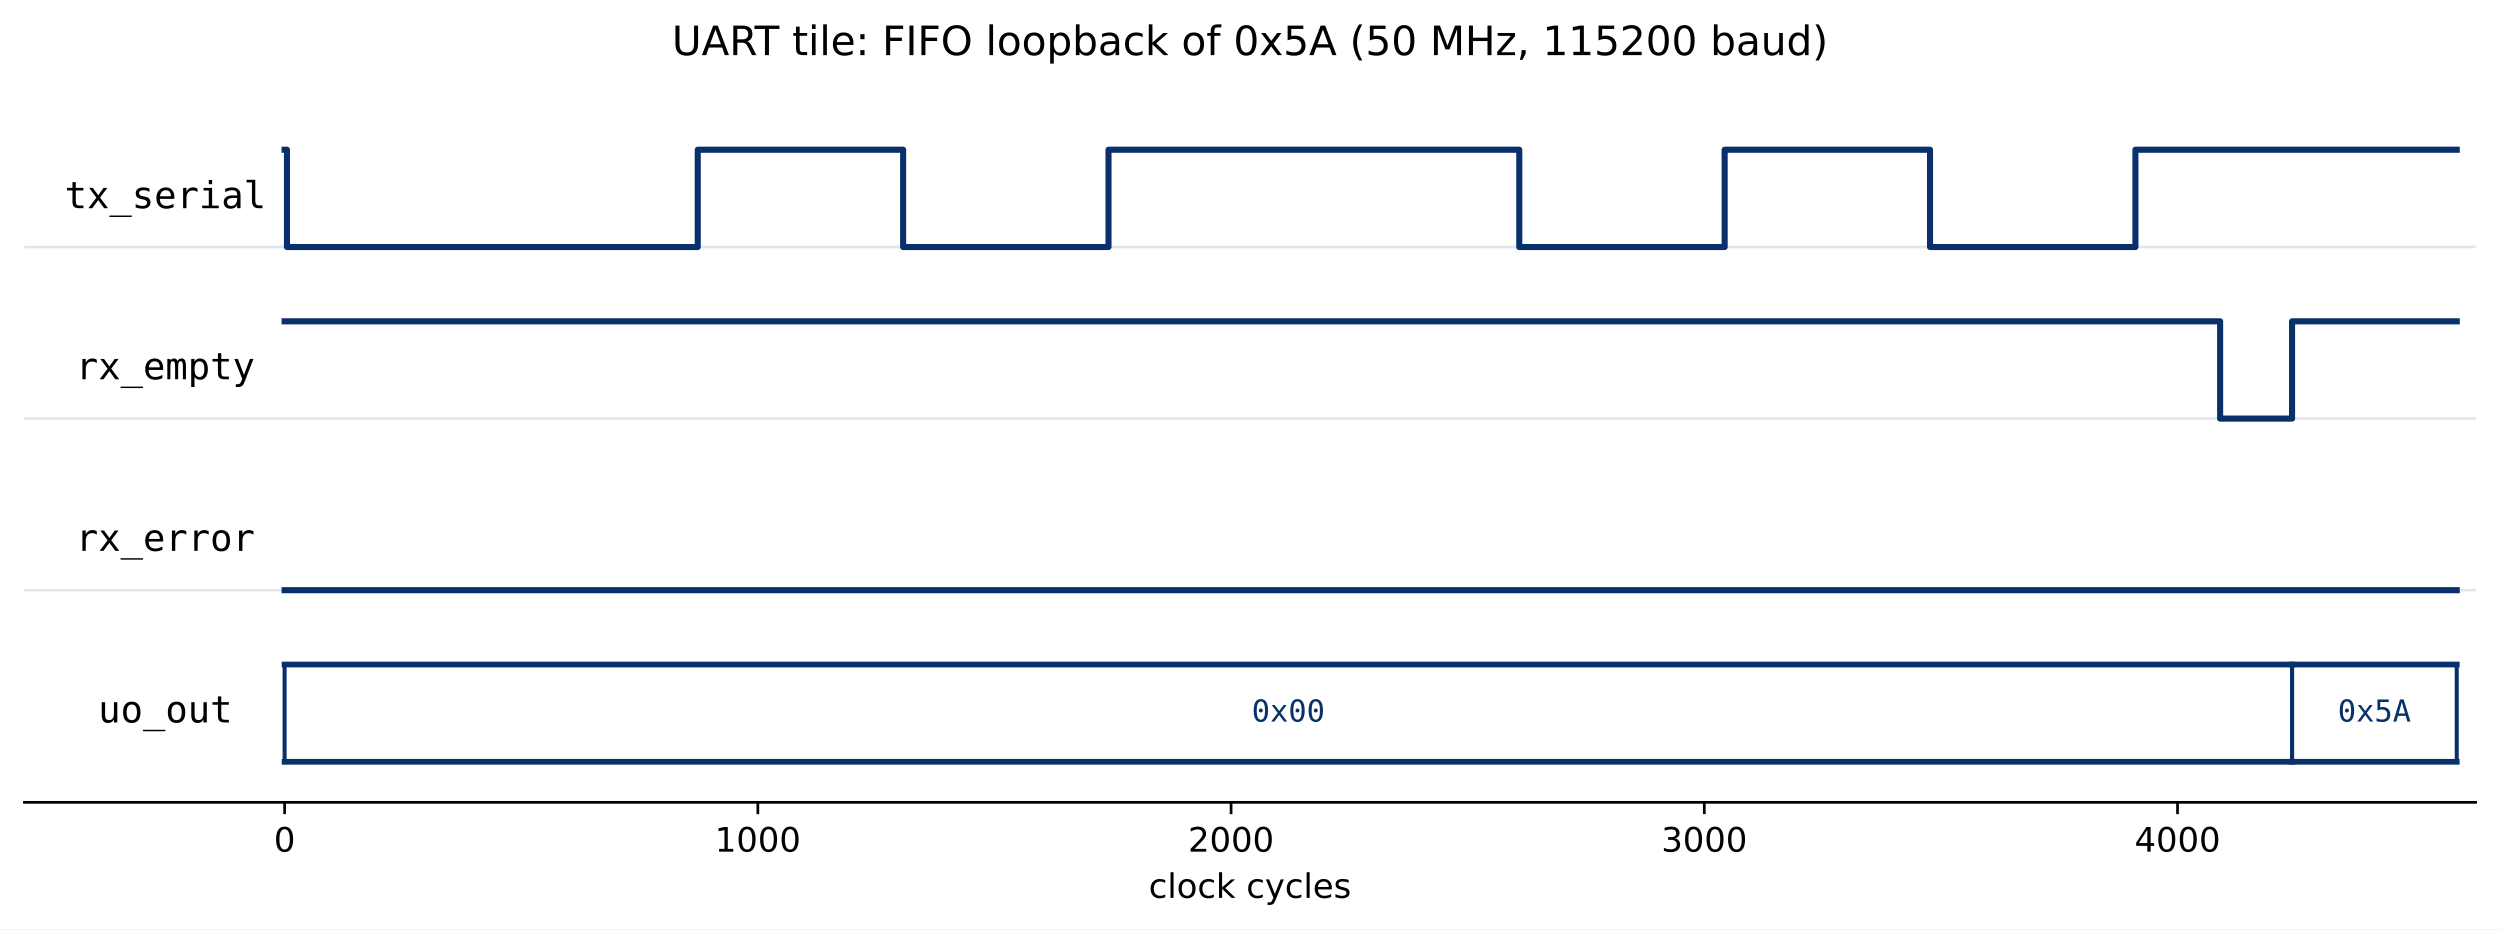
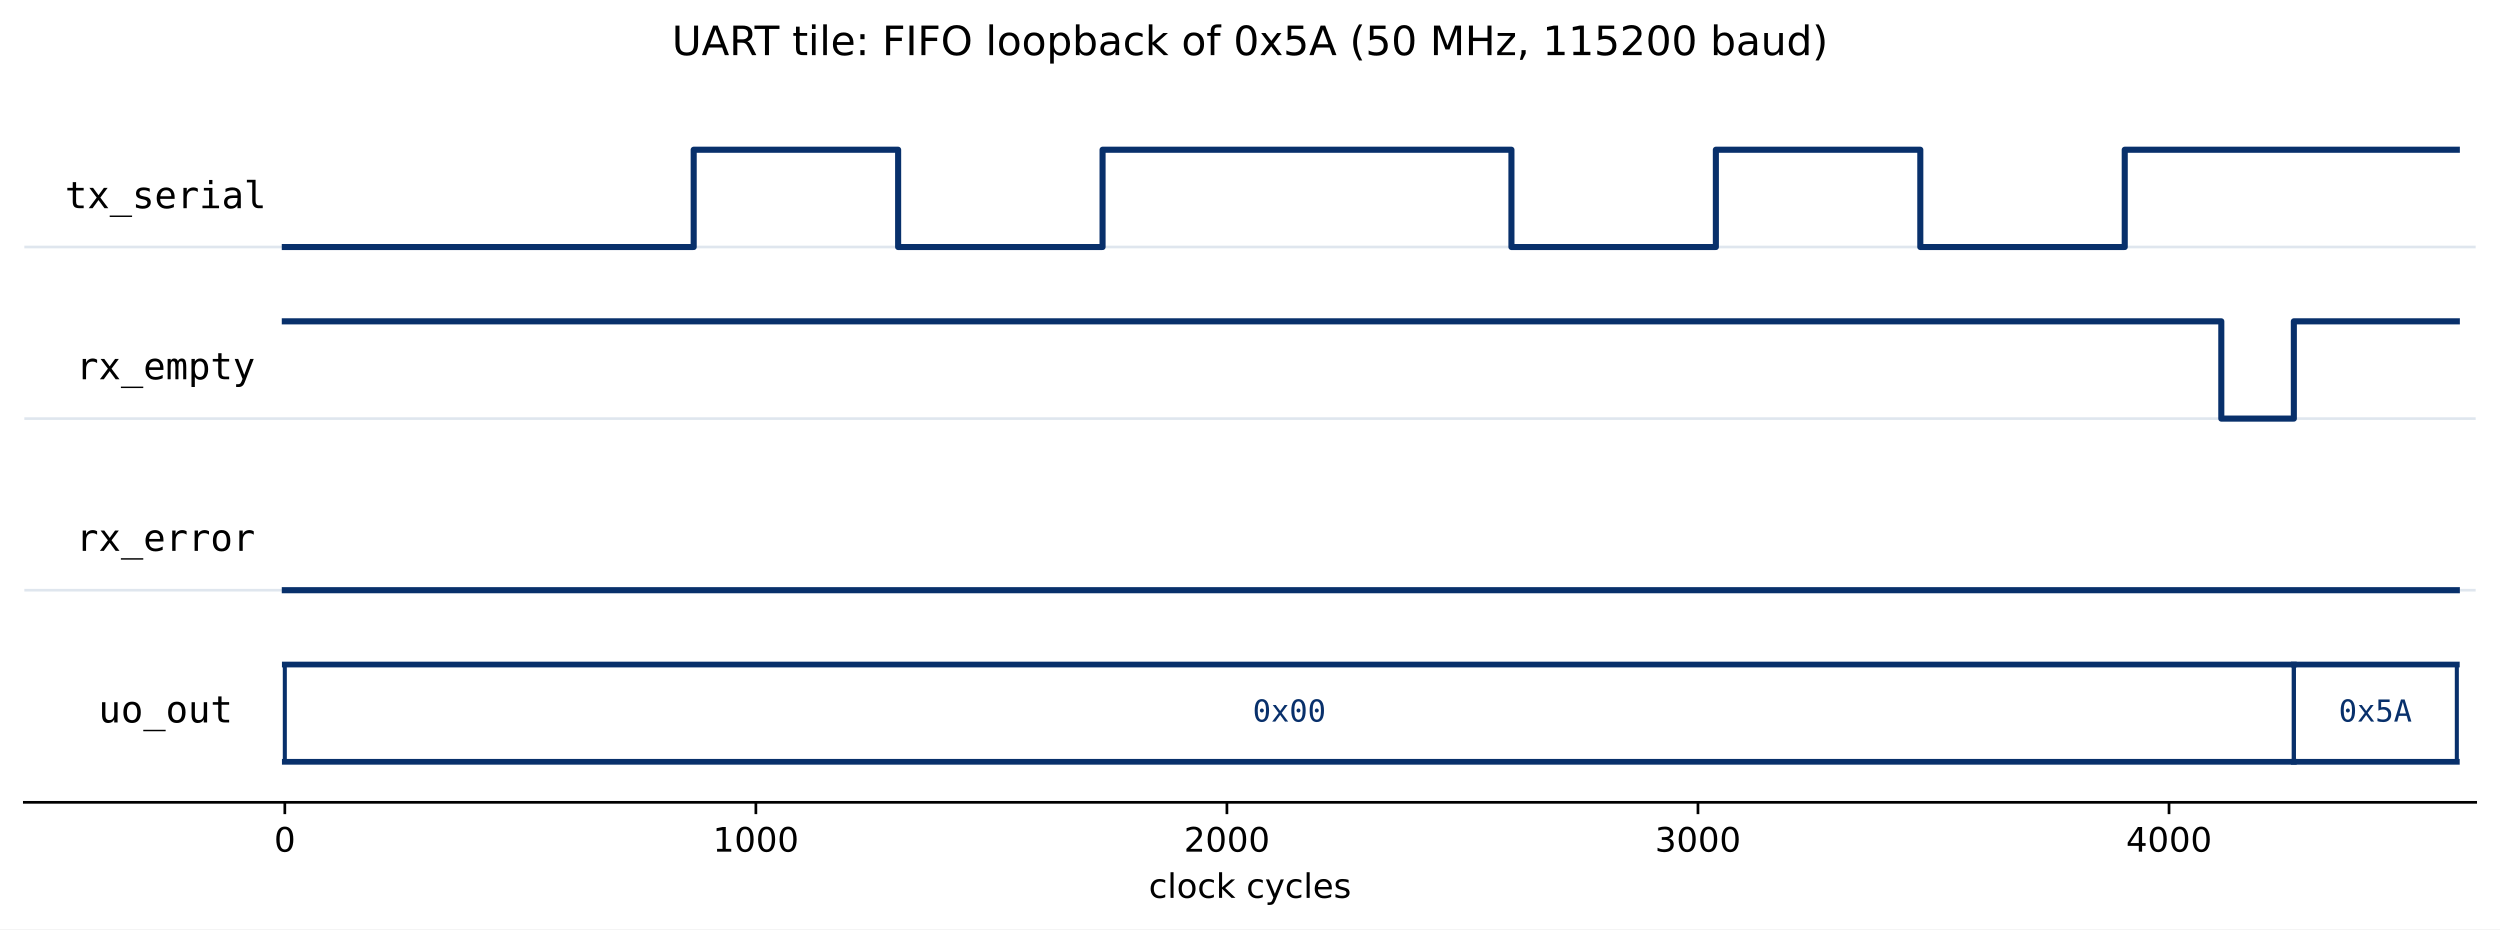
<svg xmlns="http://www.w3.org/2000/svg" xmlns:xlink="http://www.w3.org/1999/xlink" width="739.8pt" height="274.982pt" viewBox="0 0 739.8 274.982" version="1.1">
  <defs>
    <style type="text/css">*{stroke-linejoin: round; stroke-linecap: butt}</style>
  </defs>
  <g id="figure_1">
    <g id="patch_1">
      <path d="M 0 274.982  L 739.8 274.982  L 739.8 0  L 0 0  z " style="fill: #ffffff" />
    </g>
    <g id="axes_1">
      <g id="patch_2">
        <path d="M 7.2 237.425  L 732.6 237.425  L 732.6 22.318  L 7.2 22.318  z " style="fill: #ffffff" />
      </g>
      <g id="line2d_1">
-         <path d="M 7.2 73.096  L 732.6 73.096  " clip-path="url(#p953e796ac9)" style="fill: none; stroke: #dfe6ee; stroke-width: 0.8; stroke-linecap: square" />
+         <path d="M 7.2 73.096  L 732.6 73.096  " clip-path="url(#pb3fdb157d9)" style="fill: none; stroke: #dfe6ee; stroke-width: 0.8; stroke-linecap: square" />
      </g>
      <g id="line2d_2">
-         <path d="M 7.2 123.874  L 732.6 123.874  " clip-path="url(#p953e796ac9)" style="fill: none; stroke: #dfe6ee; stroke-width: 0.8; stroke-linecap: square" />
+         <path d="M 7.2 123.874  L 732.6 123.874  " clip-path="url(#pb3fdb157d9)" style="fill: none; stroke: #dfe6ee; stroke-width: 0.8; stroke-linecap: square" />
      </g>
      <g id="line2d_3">
-         <path d="M 7.2 174.652  L 732.6 174.652  " clip-path="url(#p953e796ac9)" style="fill: none; stroke: #dfe6ee; stroke-width: 0.8; stroke-linecap: square" />
+         <path d="M 7.2 174.652  L 732.6 174.652  " clip-path="url(#pb3fdb157d9)" style="fill: none; stroke: #dfe6ee; stroke-width: 0.8; stroke-linecap: square" />
      </g>
      <g id="matplotlib.axis_1">
        <g id="xtick_1">
          <g id="line2d_4">
            <defs>
-               <path id="m24710c2bec" d="M 0 0  L 0 3.5  " style="stroke: #000000; stroke-width: 0.8" />
+               <path id="m937bf68485" d="M 0 0  L 0 3.5  " style="stroke: #000000; stroke-width: 0.8" />
            </defs>
            <g>
-               <use xlink:href="#m24710c2bec" x="84.221" y="237.425" style="stroke: #000000; stroke-width: 0.8" />
+               <use xlink:href="#m937bf68485" x="84.284" y="237.425" style="stroke: #000000; stroke-width: 0.8" />
            </g>
          </g>
          <g id="text_1">
-             <g transform="translate(81.03999 252.0238) scale(0.1 -0.1)">
+             <g transform="translate(81.10295 252.0238) scale(0.1 -0.1)">
              <defs>
                <path id="DejaVuSans-30" d="M 2034 4250  Q 1547 4250 1301 3770  Q 1056 3291 1056 2328  Q 1056 1369 1301 889  Q 1547 409 2034 409  Q 2525 409 2770 889  Q 3016 1369 3016 2328  Q 3016 3291 2770 3770  Q 2525 4250 2034 4250  z M 2034 4750  Q 2819 4750 3233 4129  Q 3647 3509 3647 2328  Q 3647 1150 3233 529  Q 2819 -91 2034 -91  Q 1250 -91 836 529  Q 422 1150 422 2328  Q 422 3509 836 4129  Q 1250 4750 2034 4750  z " transform="scale(0.015625)" />
              </defs>
              <use xlink:href="#DejaVuSans-30" />
            </g>
          </g>
        </g>
        <g id="xtick_2">
          <g id="line2d_5">
            <g>
-               <use xlink:href="#m24710c2bec" x="224.26" y="237.425" style="stroke: #000000; stroke-width: 0.8" />
+               <use xlink:href="#m937bf68485" x="223.677" y="237.425" style="stroke: #000000; stroke-width: 0.8" />
            </g>
          </g>
          <g id="text_2">
-             <g transform="translate(211.5348 252.0238) scale(0.1 -0.1)">
+             <g transform="translate(210.952 252.0238) scale(0.1 -0.1)">
              <defs>
                <path id="DejaVuSans-31" d="M 794 531  L 1825 531  L 1825 4091  L 703 3866  L 703 4441  L 1819 4666  L 2450 4666  L 2450 531  L 3481 531  L 3481 0  L 794 0  L 794 531  z " transform="scale(0.015625)" />
              </defs>
              <use xlink:href="#DejaVuSans-31" />
              <use xlink:href="#DejaVuSans-30" transform="translate(63.62305 0)" />
              <use xlink:href="#DejaVuSans-30" transform="translate(127.2461 0)" />
              <use xlink:href="#DejaVuSans-30" transform="translate(190.8691 0)" />
            </g>
          </g>
        </g>
        <g id="xtick_3">
          <g id="line2d_6">
            <g>
-               <use xlink:href="#m24710c2bec" x="364.298" y="237.425" style="stroke: #000000; stroke-width: 0.8" />
+               <use xlink:href="#m937bf68485" x="363.07" y="237.425" style="stroke: #000000; stroke-width: 0.8" />
            </g>
          </g>
          <g id="text_3">
-             <g transform="translate(351.5735 252.0238) scale(0.1 -0.1)">
+             <g transform="translate(350.3448 252.0238) scale(0.1 -0.1)">
              <defs>
                <path id="DejaVuSans-32" d="M 1228 531  L 3431 531  L 3431 0  L 469 0  L 469 531  Q 828 903 1448 1529  Q 2069 2156 2228 2338  Q 2531 2678 2651 2914  Q 2772 3150 2772 3378  Q 2772 3750 2511 3984  Q 2250 4219 1831 4219  Q 1534 4219 1204 4116  Q 875 4013 500 3803  L 500 4441  Q 881 4594 1212 4672  Q 1544 4750 1819 4750  Q 2544 4750 2975 4387  Q 3406 4025 3406 3419  Q 3406 3131 3298 2873  Q 3191 2616 2906 2266  Q 2828 2175 2409 1742  Q 1991 1309 1228 531  z " transform="scale(0.015625)" />
              </defs>
              <use xlink:href="#DejaVuSans-32" />
              <use xlink:href="#DejaVuSans-30" transform="translate(63.62305 0)" />
              <use xlink:href="#DejaVuSans-30" transform="translate(127.2461 0)" />
              <use xlink:href="#DejaVuSans-30" transform="translate(190.8691 0)" />
            </g>
          </g>
        </g>
        <g id="xtick_4">
          <g id="line2d_7">
            <g>
-               <use xlink:href="#m24710c2bec" x="504.337" y="237.425" style="stroke: #000000; stroke-width: 0.8" />
+               <use xlink:href="#m937bf68485" x="502.463" y="237.425" style="stroke: #000000; stroke-width: 0.8" />
            </g>
          </g>
          <g id="text_4">
-             <g transform="translate(491.6121 252.0238) scale(0.1 -0.1)">
+             <g transform="translate(489.7375 252.0238) scale(0.1 -0.1)">
              <defs>
                <path id="DejaVuSans-33" d="M 2597 2516  Q 3050 2419 3304 2112  Q 3559 1806 3559 1356  Q 3559 666 3084 287  Q 2609 -91 1734 -91  Q 1441 -91 1130 -33  Q 819 25 488 141  L 488 750  Q 750 597 1062 519  Q 1375 441 1716 441  Q 2309 441 2620 675  Q 2931 909 2931 1356  Q 2931 1769 2642 2001  Q 2353 2234 1838 2234  L 1294 2234  L 1294 2753  L 1863 2753  Q 2328 2753 2575 2939  Q 2822 3125 2822 3475  Q 2822 3834 2567 4026  Q 2313 4219 1838 4219  Q 1578 4219 1281 4162  Q 984 4106 628 3988  L 628 4550  Q 988 4650 1302 4700  Q 1616 4750 1894 4750  Q 2613 4750 3031 4423  Q 3450 4097 3450 3541  Q 3450 3153 3228 2886  Q 3006 2619 2597 2516  z " transform="scale(0.015625)" />
              </defs>
              <use xlink:href="#DejaVuSans-33" />
              <use xlink:href="#DejaVuSans-30" transform="translate(63.62305 0)" />
              <use xlink:href="#DejaVuSans-30" transform="translate(127.2461 0)" />
              <use xlink:href="#DejaVuSans-30" transform="translate(190.8691 0)" />
            </g>
          </g>
        </g>
        <g id="xtick_5">
          <g id="line2d_8">
            <g>
-               <use xlink:href="#m24710c2bec" x="644.376" y="237.425" style="stroke: #000000; stroke-width: 0.8" />
+               <use xlink:href="#m937bf68485" x="641.855" y="237.425" style="stroke: #000000; stroke-width: 0.8" />
            </g>
          </g>
          <g id="text_5">
-             <g transform="translate(631.6507 252.0238) scale(0.1 -0.1)">
+             <g transform="translate(629.1303 252.0238) scale(0.1 -0.1)">
              <defs>
                <path id="DejaVuSans-34" d="M 2419 4116  L 825 1625  L 2419 1625  L 2419 4116  z M 2253 4666  L 3047 4666  L 3047 1625  L 3713 1625  L 3713 1100  L 3047 1100  L 3047 0  L 2419 0  L 2419 1100  L 313 1100  L 313 1709  L 2253 4666  z " transform="scale(0.015625)" />
              </defs>
              <use xlink:href="#DejaVuSans-34" />
              <use xlink:href="#DejaVuSans-30" transform="translate(63.62305 0)" />
              <use xlink:href="#DejaVuSans-30" transform="translate(127.2461 0)" />
              <use xlink:href="#DejaVuSans-30" transform="translate(190.8691 0)" />
            </g>
          </g>
        </g>
        <g id="text_6">
          <g transform="translate(339.9406 265.7019) scale(0.1 -0.1)">
            <defs>
              <path id="DejaVuSans-63" d="M 3122 3366  L 3122 2828  Q 2878 2963 2633 3030  Q 2388 3097 2138 3097  Q 1578 3097 1268 2742  Q 959 2388 959 1747  Q 959 1106 1268 751  Q 1578 397 2138 397  Q 2388 397 2633 464  Q 2878 531 3122 666  L 3122 134  Q 2881 22 2623 -34  Q 2366 -91 2075 -91  Q 1284 -91 818 406  Q 353 903 353 1747  Q 353 2603 823 3093  Q 1294 3584 2113 3584  Q 2378 3584 2631 3529  Q 2884 3475 3122 3366  z " transform="scale(0.015625)" />
              <path id="DejaVuSans-6c" d="M 603 4863  L 1178 4863  L 1178 0  L 603 0  L 603 4863  z " transform="scale(0.015625)" />
              <path id="DejaVuSans-6f" d="M 1959 3097  Q 1497 3097 1228 2736  Q 959 2375 959 1747  Q 959 1119 1226 758  Q 1494 397 1959 397  Q 2419 397 2687 759  Q 2956 1122 2956 1747  Q 2956 2369 2687 2733  Q 2419 3097 1959 3097  z M 1959 3584  Q 2709 3584 3137 3096  Q 3566 2609 3566 1747  Q 3566 888 3137 398  Q 2709 -91 1959 -91  Q 1206 -91 779 398  Q 353 888 353 1747  Q 353 2609 779 3096  Q 1206 3584 1959 3584  z " transform="scale(0.015625)" />
              <path id="DejaVuSans-6b" d="M 581 4863  L 1159 4863  L 1159 1991  L 2875 3500  L 3609 3500  L 1753 1863  L 3688 0  L 2938 0  L 1159 1709  L 1159 0  L 581 0  L 581 4863  z " transform="scale(0.015625)" />
              <path id="DejaVuSans-20" transform="scale(0.015625)" />
              <path id="DejaVuSans-79" d="M 2059 -325  Q 1816 -950 1584 -1140  Q 1353 -1331 966 -1331  L 506 -1331  L 506 -850  L 844 -850  Q 1081 -850 1212 -737  Q 1344 -625 1503 -206  L 1606 56  L 191 3500  L 800 3500  L 1894 763  L 2988 3500  L 3597 3500  L 2059 -325  z " transform="scale(0.015625)" />
              <path id="DejaVuSans-65" d="M 3597 1894  L 3597 1613  L 953 1613  Q 991 1019 1311 708  Q 1631 397 2203 397  Q 2534 397 2845 478  Q 3156 559 3463 722  L 3463 178  Q 3153 47 2828 -22  Q 2503 -91 2169 -91  Q 1331 -91 842 396  Q 353 884 353 1716  Q 353 2575 817 3079  Q 1281 3584 2069 3584  Q 2775 3584 3186 3129  Q 3597 2675 3597 1894  z M 3022 2063  Q 3016 2534 2758 2815  Q 2500 3097 2075 3097  Q 1594 3097 1305 2825  Q 1016 2553 972 2059  L 3022 2063  z " transform="scale(0.015625)" />
              <path id="DejaVuSans-73" d="M 2834 3397  L 2834 2853  Q 2591 2978 2328 3040  Q 2066 3103 1784 3103  Q 1356 3103 1142 2972  Q 928 2841 928 2578  Q 928 2378 1081 2264  Q 1234 2150 1697 2047  L 1894 2003  Q 2506 1872 2764 1633  Q 3022 1394 3022 966  Q 3022 478 2636 193  Q 2250 -91 1575 -91  Q 1294 -91 989 -36  Q 684 19 347 128  L 347 722  Q 666 556 975 473  Q 1284 391 1588 391  Q 1994 391 2212 530  Q 2431 669 2431 922  Q 2431 1156 2273 1281  Q 2116 1406 1581 1522  L 1381 1569  Q 847 1681 609 1914  Q 372 2147 372 2553  Q 372 3047 722 3315  Q 1072 3584 1716 3584  Q 2034 3584 2315 3537  Q 2597 3491 2834 3397  z " transform="scale(0.015625)" />
            </defs>
            <use xlink:href="#DejaVuSans-63" />
            <use xlink:href="#DejaVuSans-6c" transform="translate(54.98047 0)" />
            <use xlink:href="#DejaVuSans-6f" transform="translate(82.76367 0)" />
            <use xlink:href="#DejaVuSans-63" transform="translate(143.9453 0)" />
            <use xlink:href="#DejaVuSans-6b" transform="translate(198.9258 0)" />
            <use xlink:href="#DejaVuSans-20" transform="translate(256.8359 0)" />
            <use xlink:href="#DejaVuSans-63" transform="translate(288.623 0)" />
            <use xlink:href="#DejaVuSans-79" transform="translate(343.6035 0)" />
            <use xlink:href="#DejaVuSans-63" transform="translate(402.7832 0)" />
            <use xlink:href="#DejaVuSans-6c" transform="translate(457.7637 0)" />
            <use xlink:href="#DejaVuSans-65" transform="translate(485.5469 0)" />
            <use xlink:href="#DejaVuSans-73" transform="translate(547.0703 0)" />
          </g>
        </g>
      </g>
      <g id="matplotlib.axis_2" />
      <g id="patch_3">
        <path d="M 7.2 237.425  L 732.6 237.425  " style="fill: none; stroke: #000000; stroke-width: 0.8; stroke-linejoin: miter; stroke-linecap: square" />
      </g>
      <g id="line2d_9">
-         <path d="M 84.221 44.309  L 84.921 44.309  L 84.921 73.096  L 206.475 73.096  L 206.475 44.309  L 267.252 44.309  L 267.252 73.096  L 328.028 73.096  L 328.028 44.309  L 449.582 44.309  L 449.582 73.096  L 510.359 73.096  L 510.359 44.309  L 571.135 44.309  L 571.135 73.096  L 631.912 73.096  L 631.912 44.309  L 726.998 44.309  L 726.998 44.309  " clip-path="url(#p953e796ac9)" style="fill: none; stroke: #08306b; stroke-width: 1.8; stroke-linecap: square" />
+         <path d="M 84.284 73.096  L 205.277 73.096  L 205.277 44.309  L 265.774 44.309  L 265.774 73.096  L 326.27 73.096  L 326.27 44.309  L 447.263 44.309  L 447.263 73.096  L 507.759 73.096  L 507.759 44.309  L 568.256 44.309  L 568.256 73.096  L 628.752 73.096  L 628.752 44.309  L 727.024 44.309  L 727.024 44.309  " clip-path="url(#pb3fdb157d9)" style="fill: none; stroke: #08306b; stroke-width: 1.8; stroke-linecap: square" />
      </g>
      <g id="line2d_10">
-         <path d="M 84.221 95.087  L 656.979 95.087  L 656.979 123.874  L 678.265 123.874  L 678.265 95.087  L 726.998 95.087  L 726.998 95.087  " clip-path="url(#p953e796ac9)" style="fill: none; stroke: #08306b; stroke-width: 1.8; stroke-linecap: square" />
+         <path d="M 84.284 95.087  L 657.328 95.087  L 657.328 123.874  L 678.794 123.874  L 678.794 95.087  L 727.024 95.087  L 727.024 95.087  " clip-path="url(#pb3fdb157d9)" style="fill: none; stroke: #08306b; stroke-width: 1.8; stroke-linecap: square" />
      </g>
      <g id="line2d_11">
-         <path d="M 84.221 174.652  L 726.998 174.652  L 726.998 174.652  " clip-path="url(#p953e796ac9)" style="fill: none; stroke: #08306b; stroke-width: 1.8; stroke-linecap: square" />
+         <path d="M 84.284 174.652  L 727.024 174.652  L 727.024 174.652  " clip-path="url(#pb3fdb157d9)" style="fill: none; stroke: #08306b; stroke-width: 1.8; stroke-linecap: square" />
      </g>
      <g id="line2d_12">
-         <path d="M 84.221 196.643  L 678.265 196.643  " clip-path="url(#p953e796ac9)" style="fill: none; stroke: #08306b; stroke-width: 1.7; stroke-linecap: square" />
+         <path d="M 84.284 196.643  L 678.794 196.643  " clip-path="url(#pb3fdb157d9)" style="fill: none; stroke: #08306b; stroke-width: 1.7; stroke-linecap: square" />
      </g>
      <g id="line2d_13">
-         <path d="M 84.221 225.43  L 678.265 225.43  " clip-path="url(#p953e796ac9)" style="fill: none; stroke: #08306b; stroke-width: 1.7; stroke-linecap: square" />
+         <path d="M 84.284 225.43  L 678.794 225.43  " clip-path="url(#pb3fdb157d9)" style="fill: none; stroke: #08306b; stroke-width: 1.7; stroke-linecap: square" />
      </g>
      <g id="line2d_14">
-         <path d="M 84.221 225.43  L 84.221 196.643  " clip-path="url(#p953e796ac9)" style="fill: none; stroke: #08306b; stroke-width: 1.2; stroke-linecap: square" />
+         <path d="M 84.284 225.43  L 84.284 196.643  " clip-path="url(#pb3fdb157d9)" style="fill: none; stroke: #08306b; stroke-width: 1.2; stroke-linecap: square" />
      </g>
      <g id="line2d_15">
-         <path d="M 678.265 225.43  L 678.265 196.643  " clip-path="url(#p953e796ac9)" style="fill: none; stroke: #08306b; stroke-width: 1.2; stroke-linecap: square" />
+         <path d="M 678.794 225.43  L 678.794 196.643  " clip-path="url(#pb3fdb157d9)" style="fill: none; stroke: #08306b; stroke-width: 1.2; stroke-linecap: square" />
      </g>
      <g id="text_7">
-         <g style="fill: #08306b" transform="translate(370.4066 213.5441) scale(0.09 -0.09)">
+         <g style="fill: #08306b" transform="translate(370.7027 213.5441) scale(0.09 -0.09)">
          <defs>
            <path id="DejaVuSansMono-30" d="M 1509 2344  Q 1509 2516 1629 2641  Q 1750 2766 1919 2766  Q 2094 2766 2219 2641  Q 2344 2516 2344 2344  Q 2344 2169 2220 2047  Q 2097 1925 1919 1925  Q 1744 1925 1626 2044  Q 1509 2163 1509 2344  z M 1925 4250  Q 1484 4250 1267 3775  Q 1050 3300 1050 2328  Q 1050 1359 1267 884  Q 1484 409 1925 409  Q 2369 409 2586 884  Q 2803 1359 2803 2328  Q 2803 3300 2586 3775  Q 2369 4250 1925 4250  z M 1925 4750  Q 2672 4750 3055 4137  Q 3438 3525 3438 2328  Q 3438 1134 3055 521  Q 2672 -91 1925 -91  Q 1178 -91 797 521  Q 416 1134 416 2328  Q 416 3525 797 4137  Q 1178 4750 1925 4750  z " transform="scale(0.015625)" />
            <path id="DejaVuSansMono-78" d="M 3494 3500  L 2241 1825  L 3616 0  L 2950 0  L 1925 1403  L 903 0  L 238 0  L 1613 1825  L 359 3500  L 997 3500  L 1925 2234  L 2847 3500  L 3494 3500  z " transform="scale(0.015625)" />
          </defs>
          <use xlink:href="#DejaVuSansMono-30" />
          <use xlink:href="#DejaVuSansMono-78" transform="translate(60.20508 0)" />
          <use xlink:href="#DejaVuSansMono-30" transform="translate(120.4102 0)" />
          <use xlink:href="#DejaVuSansMono-30" transform="translate(180.6152 0)" />
        </g>
      </g>
      <g id="line2d_16">
-         <path d="M 678.265 196.643  L 726.998 196.643  " clip-path="url(#p953e796ac9)" style="fill: none; stroke: #08306b; stroke-width: 1.7; stroke-linecap: square" />
+         <path d="M 678.794 196.643  L 727.024 196.643  " clip-path="url(#pb3fdb157d9)" style="fill: none; stroke: #08306b; stroke-width: 1.7; stroke-linecap: square" />
      </g>
      <g id="line2d_17">
-         <path d="M 678.265 225.43  L 726.998 225.43  " clip-path="url(#p953e796ac9)" style="fill: none; stroke: #08306b; stroke-width: 1.7; stroke-linecap: square" />
+         <path d="M 678.794 225.43  L 727.024 225.43  " clip-path="url(#pb3fdb157d9)" style="fill: none; stroke: #08306b; stroke-width: 1.7; stroke-linecap: square" />
      </g>
      <g id="line2d_18">
-         <path d="M 678.265 225.43  L 678.265 196.643  " clip-path="url(#p953e796ac9)" style="fill: none; stroke: #08306b; stroke-width: 1.2; stroke-linecap: square" />
+         <path d="M 678.794 225.43  L 678.794 196.643  " clip-path="url(#pb3fdb157d9)" style="fill: none; stroke: #08306b; stroke-width: 1.2; stroke-linecap: square" />
      </g>
      <g id="line2d_19">
-         <path d="M 726.998 225.43  L 726.998 196.643  " clip-path="url(#p953e796ac9)" style="fill: none; stroke: #08306b; stroke-width: 1.2; stroke-linecap: square" />
+         <path d="M 727.024 225.43  L 727.024 196.643  " clip-path="url(#pb3fdb157d9)" style="fill: none; stroke: #08306b; stroke-width: 1.2; stroke-linecap: square" />
      </g>
      <g id="text_8">
-         <g style="fill: #08306b" transform="translate(691.7952 213.5441) scale(0.09 -0.09)">
+         <g style="fill: #08306b" transform="translate(692.0728 213.5441) scale(0.09 -0.09)">
          <defs>
            <path id="DejaVuSansMono-35" d="M 647 4666  L 3009 4666  L 3009 4134  L 1222 4134  L 1222 2988  Q 1356 3038 1492 3061  Q 1628 3084 1766 3084  Q 2491 3084 2916 2656  Q 3341 2228 3341 1497  Q 3341 759 2895 334  Q 2450 -91 1678 -91  Q 1306 -91 998 -41  Q 691 9 447 109  L 447 750  Q 734 594 1025 517  Q 1316 441 1619 441  Q 2141 441 2423 716  Q 2706 991 2706 1497  Q 2706 1997 2414 2275  Q 2122 2553 1600 2553  Q 1347 2553 1106 2495  Q 866 2438 647 2322  L 647 4666  z " transform="scale(0.015625)" />
            <path id="DejaVuSansMono-41" d="M 1925 4109  L 1259 1722  L 2591 1722  L 1925 4109  z M 1544 4666  L 2309 4666  L 3738 0  L 3084 0  L 2741 1216  L 1106 1216  L 769 0  L 116 0  L 1544 4666  z " transform="scale(0.015625)" />
          </defs>
          <use xlink:href="#DejaVuSansMono-30" />
          <use xlink:href="#DejaVuSansMono-78" transform="translate(60.20508 0)" />
          <use xlink:href="#DejaVuSansMono-35" transform="translate(120.4102 0)" />
          <use xlink:href="#DejaVuSansMono-41" transform="translate(180.6152 0)" />
        </g>
      </g>
      <g id="text_9">
-         <g transform="translate(19.13096 61.61399) scale(0.11 -0.11)">
+         <g transform="translate(19.21729 61.61399) scale(0.11 -0.11)">
          <defs>
            <path id="DejaVuSansMono-74" d="M 1919 4494  L 1919 3500  L 3225 3500  L 3225 3053  L 1919 3053  L 1919 1153  Q 1919 766 2066 612  Q 2213 459 2578 459  L 3225 459  L 3225 0  L 2522 0  Q 1875 0 1609 259  Q 1344 519 1344 1153  L 1344 3053  L 409 3053  L 409 3500  L 1344 3500  L 1344 4494  L 1919 4494  z " transform="scale(0.015625)" />
            <path id="DejaVuSansMono-5f" d="M 3853 -1259  L 3853 -1509  L 0 -1509  L 0 -1259  L 3853 -1259  z " transform="scale(0.015625)" />
            <path id="DejaVuSansMono-73" d="M 3041 3378  L 3041 2816  Q 2794 2959 2544 3031  Q 2294 3103 2034 3103  Q 1644 3103 1451 2976  Q 1259 2850 1259 2591  Q 1259 2356 1403 2240  Q 1547 2125 2119 2016  L 2350 1972  Q 2778 1891 2998 1647  Q 3219 1403 3219 1013  Q 3219 494 2850 201  Q 2481 -91 1825 -91  Q 1566 -91 1281 -36  Q 997 19 666 128  L 666 722  Q 988 556 1281 473  Q 1575 391 1838 391  Q 2219 391 2428 545  Q 2638 700 2638 978  Q 2638 1378 1872 1531  L 1847 1538  L 1631 1581  Q 1134 1678 906 1908  Q 678 2138 678 2534  Q 678 3038 1018 3311  Q 1359 3584 1991 3584  Q 2272 3584 2531 3532  Q 2791 3481 3041 3378  z " transform="scale(0.015625)" />
            <path id="DejaVuSansMono-65" d="M 3475 1894  L 3475 1613  L 984 1613  L 984 1594  Q 984 1022 1282 709  Q 1581 397 2125 397  Q 2400 397 2700 484  Q 3000 572 3341 750  L 3341 178  Q 3013 44 2708 -23  Q 2403 -91 2119 -91  Q 1303 -91 843 398  Q 384 888 384 1747  Q 384 2584 834 3084  Q 1284 3584 2034 3584  Q 2703 3584 3089 3131  Q 3475 2678 3475 1894  z M 2900 2063  Q 2888 2569 2661 2833  Q 2434 3097 2009 3097  Q 1594 3097 1325 2822  Q 1056 2547 1006 2059  L 2900 2063  z " transform="scale(0.015625)" />
            <path id="DejaVuSansMono-72" d="M 3609 2778  Q 3425 2922 3234 2987  Q 3044 3053 2816 3053  Q 2278 3053 1993 2715  Q 1709 2378 1709 1741  L 1709 0  L 1131 0  L 1131 3500  L 1709 3500  L 1709 2816  Q 1853 3188 2151 3386  Q 2450 3584 2859 3584  Q 3072 3584 3256 3531  Q 3441 3478 3609 3366  L 3609 2778  z " transform="scale(0.015625)" />
            <path id="DejaVuSansMono-69" d="M 800 3500  L 2272 3500  L 2272 447  L 3413 447  L 3413 0  L 556 0  L 556 447  L 1697 447  L 1697 3053  L 800 3053  L 800 3500  z M 1697 4863  L 2272 4863  L 2272 4134  L 1697 4134  L 1697 4863  z " transform="scale(0.015625)" />
            <path id="DejaVuSansMono-61" d="M 2194 1759  L 2003 1759  Q 1500 1759 1245 1582  Q 991 1406 991 1056  Q 991 741 1181 566  Q 1372 391 1709 391  Q 2184 391 2456 720  Q 2728 1050 2731 1631  L 2731 1759  L 2194 1759  z M 3309 1997  L 3309 0  L 2731 0  L 2731 519  Q 2547 206 2267 57  Q 1988 -91 1588 -91  Q 1053 -91 734 211  Q 416 513 416 1019  Q 416 1603 808 1906  Q 1200 2209 1959 2209  L 2731 2209  L 2731 2300  Q 2728 2719 2518 2908  Q 2309 3097 1850 3097  Q 1556 3097 1256 3012  Q 956 2928 672 2766  L 672 3341  Q 991 3463 1283 3523  Q 1575 3584 1850 3584  Q 2284 3584 2592 3456  Q 2900 3328 3091 3072  Q 3209 2916 3259 2686  Q 3309 2456 3309 1997  z " transform="scale(0.015625)" />
            <path id="DejaVuSansMono-6c" d="M 1997 1269  Q 1997 881 2139 684  Q 2281 488 2559 488  L 3231 488  L 3231 0  L 2503 0  Q 1988 0 1705 331  Q 1422 663 1422 1269  L 1422 4447  L 500 4447  L 500 4897  L 1997 4897  L 1997 1269  z " transform="scale(0.015625)" />
          </defs>
          <use xlink:href="#DejaVuSansMono-74" />
          <use xlink:href="#DejaVuSansMono-78" transform="translate(60.20508 0)" />
          <use xlink:href="#DejaVuSansMono-5f" transform="translate(120.4102 0)" />
          <use xlink:href="#DejaVuSansMono-73" transform="translate(180.6152 0)" />
          <use xlink:href="#DejaVuSansMono-65" transform="translate(240.8203 0)" />
          <use xlink:href="#DejaVuSansMono-72" transform="translate(301.0254 0)" />
          <use xlink:href="#DejaVuSansMono-69" transform="translate(361.2305 0)" />
          <use xlink:href="#DejaVuSansMono-61" transform="translate(421.4355 0)" />
          <use xlink:href="#DejaVuSansMono-6c" transform="translate(481.6406 0)" />
        </g>
      </g>
      <g id="text_10">
-         <g transform="translate(22.44213 112.2391) scale(0.11 -0.11)">
+         <g transform="translate(22.52846 112.2391) scale(0.11 -0.11)">
          <defs>
            <path id="DejaVuSansMono-6d" d="M 2113 3144  Q 2219 3369 2383 3476  Q 2547 3584 2778 3584  Q 3200 3584 3373 3257  Q 3547 2931 3547 2028  L 3547 0  L 3022 0  L 3022 2003  Q 3022 2744 2939 2923  Q 2856 3103 2638 3103  Q 2388 3103 2295 2911  Q 2203 2719 2203 2003  L 2203 0  L 1678 0  L 1678 2003  Q 1678 2753 1589 2928  Q 1500 3103 1269 3103  Q 1041 3103 952 2911  Q 863 2719 863 2003  L 863 0  L 341 0  L 341 3500  L 863 3500  L 863 3200  Q 966 3388 1120 3486  Q 1275 3584 1472 3584  Q 1709 3584 1867 3475  Q 2025 3366 2113 3144  z " transform="scale(0.015625)" />
            <path id="DejaVuSansMono-70" d="M 1172 441  L 1172 -1331  L 594 -1331  L 594 3500  L 1172 3500  L 1172 3053  Q 1316 3313 1555 3448  Q 1794 3584 2106 3584  Q 2741 3584 3102 3093  Q 3463 2603 3463 1734  Q 3463 881 3100 395  Q 2738 -91 2106 -91  Q 1788 -91 1548 45  Q 1309 181 1172 441  z M 2859 1747  Q 2859 2416 2648 2756  Q 2438 3097 2022 3097  Q 1603 3097 1387 2755  Q 1172 2413 1172 1747  Q 1172 1084 1387 740  Q 1603 397 2022 397  Q 2438 397 2648 737  Q 2859 1078 2859 1747  z " transform="scale(0.015625)" />
            <path id="DejaVuSansMono-79" d="M 2681 1125  Q 2538 759 2316 163  Q 2006 -663 1900 -844  Q 1756 -1088 1540 -1209  Q 1325 -1331 1038 -1331  L 575 -1331  L 575 -850  L 916 -850  Q 1169 -850 1312 -703  Q 1456 -556 1678 56  L 325 3500  L 934 3500  L 1972 763  L 2994 3500  L 3603 3500  L 2681 1125  z " transform="scale(0.015625)" />
          </defs>
          <use xlink:href="#DejaVuSansMono-72" />
          <use xlink:href="#DejaVuSansMono-78" transform="translate(60.20508 0)" />
          <use xlink:href="#DejaVuSansMono-5f" transform="translate(120.4102 0)" />
          <use xlink:href="#DejaVuSansMono-65" transform="translate(180.6152 0)" />
          <use xlink:href="#DejaVuSansMono-6d" transform="translate(240.8203 0)" />
          <use xlink:href="#DejaVuSansMono-70" transform="translate(301.0254 0)" />
          <use xlink:href="#DejaVuSansMono-74" transform="translate(361.2305 0)" />
          <use xlink:href="#DejaVuSansMono-79" transform="translate(421.4355 0)" />
        </g>
      </g>
      <g id="text_11">
-         <g transform="translate(22.44213 163.0172) scale(0.11 -0.11)">
+         <g transform="translate(22.52846 163.0172) scale(0.11 -0.11)">
          <defs>
            <path id="DejaVuSansMono-6f" d="M 1925 3097  Q 1488 3097 1263 2756  Q 1038 2416 1038 1747  Q 1038 1081 1263 739  Q 1488 397 1925 397  Q 2366 397 2591 739  Q 2816 1081 2816 1747  Q 2816 2416 2591 2756  Q 2366 3097 1925 3097  z M 1925 3584  Q 2653 3584 3039 3112  Q 3425 2641 3425 1747  Q 3425 850 3040 379  Q 2656 -91 1925 -91  Q 1197 -91 812 379  Q 428 850 428 1747  Q 428 2641 812 3112  Q 1197 3584 1925 3584  z " transform="scale(0.015625)" />
          </defs>
          <use xlink:href="#DejaVuSansMono-72" />
          <use xlink:href="#DejaVuSansMono-78" transform="translate(60.20508 0)" />
          <use xlink:href="#DejaVuSansMono-5f" transform="translate(120.4102 0)" />
          <use xlink:href="#DejaVuSansMono-65" transform="translate(180.6152 0)" />
          <use xlink:href="#DejaVuSansMono-72" transform="translate(240.8203 0)" />
          <use xlink:href="#DejaVuSansMono-72" transform="translate(301.0254 0)" />
          <use xlink:href="#DejaVuSansMono-6f" transform="translate(361.2305 0)" />
          <use xlink:href="#DejaVuSansMono-72" transform="translate(421.4355 0)" />
        </g>
      </g>
      <g id="text_12">
-         <g transform="translate(29.06448 213.7953) scale(0.11 -0.11)">
+         <g transform="translate(29.1508 213.7953) scale(0.11 -0.11)">
          <defs>
            <path id="DejaVuSansMono-75" d="M 609 1325  L 609 3494  L 1184 3494  L 1184 1325  Q 1184 853 1351 631  Q 1519 409 1869 409  Q 2275 409 2490 695  Q 2706 981 2706 1516  L 2706 3494  L 3284 3494  L 3284 0  L 2706 0  L 2706 525  Q 2553 222 2289 65  Q 2025 -91 1672 -91  Q 1134 -91 871 261  Q 609 613 609 1325  z " transform="scale(0.015625)" />
          </defs>
          <use xlink:href="#DejaVuSansMono-75" />
          <use xlink:href="#DejaVuSansMono-6f" transform="translate(60.20508 0)" />
          <use xlink:href="#DejaVuSansMono-5f" transform="translate(120.4102 0)" />
          <use xlink:href="#DejaVuSansMono-6f" transform="translate(180.6152 0)" />
          <use xlink:href="#DejaVuSansMono-75" transform="translate(240.8203 0)" />
          <use xlink:href="#DejaVuSansMono-74" transform="translate(301.0254 0)" />
        </g>
      </g>
      <g id="text_13">
        <g transform="translate(198.8334 16.31812) scale(0.12 -0.12)">
          <defs>
            <path id="DejaVuSans-55" d="M 556 4666  L 1191 4666  L 1191 1831  Q 1191 1081 1462 751  Q 1734 422 2344 422  Q 2950 422 3222 751  Q 3494 1081 3494 1831  L 3494 4666  L 4128 4666  L 4128 1753  Q 4128 841 3676 375  Q 3225 -91 2344 -91  Q 1459 -91 1007 375  Q 556 841 556 1753  L 556 4666  z " transform="scale(0.015625)" />
            <path id="DejaVuSans-41" d="M 2188 4044  L 1331 1722  L 3047 1722  L 2188 4044  z M 1831 4666  L 2547 4666  L 4325 0  L 3669 0  L 3244 1197  L 1141 1197  L 716 0  L 50 0  L 1831 4666  z " transform="scale(0.015625)" />
            <path id="DejaVuSans-52" d="M 2841 2188  Q 3044 2119 3236 1894  Q 3428 1669 3622 1275  L 4263 0  L 3584 0  L 2988 1197  Q 2756 1666 2539 1819  Q 2322 1972 1947 1972  L 1259 1972  L 1259 0  L 628 0  L 628 4666  L 2053 4666  Q 2853 4666 3247 4331  Q 3641 3997 3641 3322  Q 3641 2881 3436 2590  Q 3231 2300 2841 2188  z M 1259 4147  L 1259 2491  L 2053 2491  Q 2509 2491 2742 2702  Q 2975 2913 2975 3322  Q 2975 3731 2742 3939  Q 2509 4147 2053 4147  L 1259 4147  z " transform="scale(0.015625)" />
            <path id="DejaVuSans-54" d="M -19 4666  L 3928 4666  L 3928 4134  L 2272 4134  L 2272 0  L 1638 0  L 1638 4134  L -19 4134  L -19 4666  z " transform="scale(0.015625)" />
            <path id="DejaVuSans-74" d="M 1172 4494  L 1172 3500  L 2356 3500  L 2356 3053  L 1172 3053  L 1172 1153  Q 1172 725 1289 603  Q 1406 481 1766 481  L 2356 481  L 2356 0  L 1766 0  Q 1100 0 847 248  Q 594 497 594 1153  L 594 3053  L 172 3053  L 172 3500  L 594 3500  L 594 4494  L 1172 4494  z " transform="scale(0.015625)" />
            <path id="DejaVuSans-69" d="M 603 3500  L 1178 3500  L 1178 0  L 603 0  L 603 3500  z M 603 4863  L 1178 4863  L 1178 4134  L 603 4134  L 603 4863  z " transform="scale(0.015625)" />
            <path id="DejaVuSans-3a" d="M 750 794  L 1409 794  L 1409 0  L 750 0  L 750 794  z M 750 3309  L 1409 3309  L 1409 2516  L 750 2516  L 750 3309  z " transform="scale(0.015625)" />
            <path id="DejaVuSans-46" d="M 628 4666  L 3309 4666  L 3309 4134  L 1259 4134  L 1259 2759  L 3109 2759  L 3109 2228  L 1259 2228  L 1259 0  L 628 0  L 628 4666  z " transform="scale(0.015625)" />
            <path id="DejaVuSans-49" d="M 628 4666  L 1259 4666  L 1259 0  L 628 0  L 628 4666  z " transform="scale(0.015625)" />
            <path id="DejaVuSans-4f" d="M 2522 4238  Q 1834 4238 1429 3725  Q 1025 3213 1025 2328  Q 1025 1447 1429 934  Q 1834 422 2522 422  Q 3209 422 3611 934  Q 4013 1447 4013 2328  Q 4013 3213 3611 3725  Q 3209 4238 2522 4238  z M 2522 4750  Q 3503 4750 4090 4092  Q 4678 3434 4678 2328  Q 4678 1225 4090 567  Q 3503 -91 2522 -91  Q 1538 -91 948 565  Q 359 1222 359 2328  Q 359 3434 948 4092  Q 1538 4750 2522 4750  z " transform="scale(0.015625)" />
            <path id="DejaVuSans-70" d="M 1159 525  L 1159 -1331  L 581 -1331  L 581 3500  L 1159 3500  L 1159 2969  Q 1341 3281 1617 3432  Q 1894 3584 2278 3584  Q 2916 3584 3314 3078  Q 3713 2572 3713 1747  Q 3713 922 3314 415  Q 2916 -91 2278 -91  Q 1894 -91 1617 61  Q 1341 213 1159 525  z M 3116 1747  Q 3116 2381 2855 2742  Q 2594 3103 2138 3103  Q 1681 3103 1420 2742  Q 1159 2381 1159 1747  Q 1159 1113 1420 752  Q 1681 391 2138 391  Q 2594 391 2855 752  Q 3116 1113 3116 1747  z " transform="scale(0.015625)" />
            <path id="DejaVuSans-62" d="M 3116 1747  Q 3116 2381 2855 2742  Q 2594 3103 2138 3103  Q 1681 3103 1420 2742  Q 1159 2381 1159 1747  Q 1159 1113 1420 752  Q 1681 391 2138 391  Q 2594 391 2855 752  Q 3116 1113 3116 1747  z M 1159 2969  Q 1341 3281 1617 3432  Q 1894 3584 2278 3584  Q 2916 3584 3314 3078  Q 3713 2572 3713 1747  Q 3713 922 3314 415  Q 2916 -91 2278 -91  Q 1894 -91 1617 61  Q 1341 213 1159 525  L 1159 0  L 581 0  L 581 4863  L 1159 4863  L 1159 2969  z " transform="scale(0.015625)" />
            <path id="DejaVuSans-61" d="M 2194 1759  Q 1497 1759 1228 1600  Q 959 1441 959 1056  Q 959 750 1161 570  Q 1363 391 1709 391  Q 2188 391 2477 730  Q 2766 1069 2766 1631  L 2766 1759  L 2194 1759  z M 3341 1997  L 3341 0  L 2766 0  L 2766 531  Q 2569 213 2275 61  Q 1981 -91 1556 -91  Q 1019 -91 701 211  Q 384 513 384 1019  Q 384 1609 779 1909  Q 1175 2209 1959 2209  L 2766 2209  L 2766 2266  Q 2766 2663 2505 2880  Q 2244 3097 1772 3097  Q 1472 3097 1187 3025  Q 903 2953 641 2809  L 641 3341  Q 956 3463 1253 3523  Q 1550 3584 1831 3584  Q 2591 3584 2966 3190  Q 3341 2797 3341 1997  z " transform="scale(0.015625)" />
            <path id="DejaVuSans-66" d="M 2375 4863  L 2375 4384  L 1825 4384  Q 1516 4384 1395 4259  Q 1275 4134 1275 3809  L 1275 3500  L 2222 3500  L 2222 3053  L 1275 3053  L 1275 0  L 697 0  L 697 3053  L 147 3053  L 147 3500  L 697 3500  L 697 3744  Q 697 4328 969 4595  Q 1241 4863 1831 4863  L 2375 4863  z " transform="scale(0.015625)" />
            <path id="DejaVuSans-78" d="M 3513 3500  L 2247 1797  L 3578 0  L 2900 0  L 1881 1375  L 863 0  L 184 0  L 1544 1831  L 300 3500  L 978 3500  L 1906 2253  L 2834 3500  L 3513 3500  z " transform="scale(0.015625)" />
            <path id="DejaVuSans-35" d="M 691 4666  L 3169 4666  L 3169 4134  L 1269 4134  L 1269 2991  Q 1406 3038 1543 3061  Q 1681 3084 1819 3084  Q 2600 3084 3056 2656  Q 3513 2228 3513 1497  Q 3513 744 3044 326  Q 2575 -91 1722 -91  Q 1428 -91 1123 -41  Q 819 9 494 109  L 494 744  Q 775 591 1075 516  Q 1375 441 1709 441  Q 2250 441 2565 725  Q 2881 1009 2881 1497  Q 2881 1984 2565 2268  Q 2250 2553 1709 2553  Q 1456 2553 1204 2497  Q 953 2441 691 2322  L 691 4666  z " transform="scale(0.015625)" />
            <path id="DejaVuSans-28" d="M 1984 4856  Q 1566 4138 1362 3434  Q 1159 2731 1159 2009  Q 1159 1288 1364 580  Q 1569 -128 1984 -844  L 1484 -844  Q 1016 -109 783 600  Q 550 1309 550 2009  Q 550 2706 781 3412  Q 1013 4119 1484 4856  L 1984 4856  z " transform="scale(0.015625)" />
            <path id="DejaVuSans-4d" d="M 628 4666  L 1569 4666  L 2759 1491  L 3956 4666  L 4897 4666  L 4897 0  L 4281 0  L 4281 4097  L 3078 897  L 2444 897  L 1241 4097  L 1241 0  L 628 0  L 628 4666  z " transform="scale(0.015625)" />
            <path id="DejaVuSans-48" d="M 628 4666  L 1259 4666  L 1259 2753  L 3553 2753  L 3553 4666  L 4184 4666  L 4184 0  L 3553 0  L 3553 2222  L 1259 2222  L 1259 0  L 628 0  L 628 4666  z " transform="scale(0.015625)" />
            <path id="DejaVuSans-7a" d="M 353 3500  L 3084 3500  L 3084 2975  L 922 459  L 3084 459  L 3084 0  L 275 0  L 275 525  L 2438 3041  L 353 3041  L 353 3500  z " transform="scale(0.015625)" />
            <path id="DejaVuSans-2c" d="M 750 794  L 1409 794  L 1409 256  L 897 -744  L 494 -744  L 750 256  L 750 794  z " transform="scale(0.015625)" />
            <path id="DejaVuSans-75" d="M 544 1381  L 544 3500  L 1119 3500  L 1119 1403  Q 1119 906 1312 657  Q 1506 409 1894 409  Q 2359 409 2629 706  Q 2900 1003 2900 1516  L 2900 3500  L 3475 3500  L 3475 0  L 2900 0  L 2900 538  Q 2691 219 2414 64  Q 2138 -91 1772 -91  Q 1169 -91 856 284  Q 544 659 544 1381  z M 1991 3584  L 1991 3584  z " transform="scale(0.015625)" />
            <path id="DejaVuSans-64" d="M 2906 2969  L 2906 4863  L 3481 4863  L 3481 0  L 2906 0  L 2906 525  Q 2725 213 2448 61  Q 2172 -91 1784 -91  Q 1150 -91 751 415  Q 353 922 353 1747  Q 353 2572 751 3078  Q 1150 3584 1784 3584  Q 2172 3584 2448 3432  Q 2725 3281 2906 2969  z M 947 1747  Q 947 1113 1208 752  Q 1469 391 1925 391  Q 2381 391 2643 752  Q 2906 1113 2906 1747  Q 2906 2381 2643 2742  Q 2381 3103 1925 3103  Q 1469 3103 1208 2742  Q 947 2381 947 1747  z " transform="scale(0.015625)" />
            <path id="DejaVuSans-29" d="M 513 4856  L 1013 4856  Q 1481 4119 1714 3412  Q 1947 2706 1947 2009  Q 1947 1309 1714 600  Q 1481 -109 1013 -844  L 513 -844  Q 928 -128 1133 580  Q 1338 1288 1338 2009  Q 1338 2731 1133 3434  Q 928 4138 513 4856  z " transform="scale(0.015625)" />
          </defs>
          <use xlink:href="#DejaVuSans-55" />
          <use xlink:href="#DejaVuSans-41" transform="translate(73.19336 0)" />
          <use xlink:href="#DejaVuSans-52" transform="translate(141.6016 0)" />
          <use xlink:href="#DejaVuSans-54" transform="translate(203.834 0)" />
          <use xlink:href="#DejaVuSans-20" transform="translate(264.918 0)" />
          <use xlink:href="#DejaVuSans-74" transform="translate(296.7051 0)" />
          <use xlink:href="#DejaVuSans-69" transform="translate(335.9141 0)" />
          <use xlink:href="#DejaVuSans-6c" transform="translate(363.6973 0)" />
          <use xlink:href="#DejaVuSans-65" transform="translate(391.4805 0)" />
          <use xlink:href="#DejaVuSans-3a" transform="translate(453.0039 0)" />
          <use xlink:href="#DejaVuSans-20" transform="translate(486.6953 0)" />
          <use xlink:href="#DejaVuSans-46" transform="translate(518.4824 0)" />
          <use xlink:href="#DejaVuSans-49" transform="translate(576.002 0)" />
          <use xlink:href="#DejaVuSans-46" transform="translate(605.4941 0)" />
          <use xlink:href="#DejaVuSans-4f" transform="translate(663.0137 0)" />
          <use xlink:href="#DejaVuSans-20" transform="translate(741.7246 0)" />
          <use xlink:href="#DejaVuSans-6c" transform="translate(773.5117 0)" />
          <use xlink:href="#DejaVuSans-6f" transform="translate(801.2949 0)" />
          <use xlink:href="#DejaVuSans-6f" transform="translate(862.4766 0)" />
          <use xlink:href="#DejaVuSans-70" transform="translate(923.6582 0)" />
          <use xlink:href="#DejaVuSans-62" transform="translate(987.1348 0)" />
          <use xlink:href="#DejaVuSans-61" transform="translate(1050.611 0)" />
          <use xlink:href="#DejaVuSans-63" transform="translate(1111.891 0)" />
          <use xlink:href="#DejaVuSans-6b" transform="translate(1166.871 0)" />
          <use xlink:href="#DejaVuSans-20" transform="translate(1224.781 0)" />
          <use xlink:href="#DejaVuSans-6f" transform="translate(1256.568 0)" />
          <use xlink:href="#DejaVuSans-66" transform="translate(1317.75 0)" />
          <use xlink:href="#DejaVuSans-20" transform="translate(1352.955 0)" />
          <use xlink:href="#DejaVuSans-30" transform="translate(1384.742 0)" />
          <use xlink:href="#DejaVuSans-78" transform="translate(1448.365 0)" />
          <use xlink:href="#DejaVuSans-35" transform="translate(1507.545 0)" />
          <use xlink:href="#DejaVuSans-41" transform="translate(1571.168 0)" />
          <use xlink:href="#DejaVuSans-20" transform="translate(1639.576 0)" />
          <use xlink:href="#DejaVuSans-28" transform="translate(1671.363 0)" />
          <use xlink:href="#DejaVuSans-35" transform="translate(1710.377 0)" />
          <use xlink:href="#DejaVuSans-30" transform="translate(1774 0)" />
          <use xlink:href="#DejaVuSans-20" transform="translate(1837.623 0)" />
          <use xlink:href="#DejaVuSans-4d" transform="translate(1869.41 0)" />
          <use xlink:href="#DejaVuSans-48" transform="translate(1955.689 0)" />
          <use xlink:href="#DejaVuSans-7a" transform="translate(2030.885 0)" />
          <use xlink:href="#DejaVuSans-2c" transform="translate(2083.375 0)" />
          <use xlink:href="#DejaVuSans-20" transform="translate(2115.162 0)" />
          <use xlink:href="#DejaVuSans-31" transform="translate(2146.949 0)" />
          <use xlink:href="#DejaVuSans-31" transform="translate(2210.572 0)" />
          <use xlink:href="#DejaVuSans-35" transform="translate(2274.195 0)" />
          <use xlink:href="#DejaVuSans-32" transform="translate(2337.818 0)" />
          <use xlink:href="#DejaVuSans-30" transform="translate(2401.441 0)" />
          <use xlink:href="#DejaVuSans-30" transform="translate(2465.064 0)" />
          <use xlink:href="#DejaVuSans-20" transform="translate(2528.688 0)" />
          <use xlink:href="#DejaVuSans-62" transform="translate(2560.475 0)" />
          <use xlink:href="#DejaVuSans-61" transform="translate(2623.951 0)" />
          <use xlink:href="#DejaVuSans-75" transform="translate(2685.23 0)" />
          <use xlink:href="#DejaVuSans-64" transform="translate(2748.609 0)" />
          <use xlink:href="#DejaVuSans-29" transform="translate(2812.086 0)" />
        </g>
      </g>
    </g>
  </g>
  <defs>
-     <clipPath id="p953e796ac9">
+     <clipPath id="pb3fdb157d9">
      <rect x="7.2" y="22.318" width="725.4" height="215.107" />
    </clipPath>
  </defs>
</svg>
